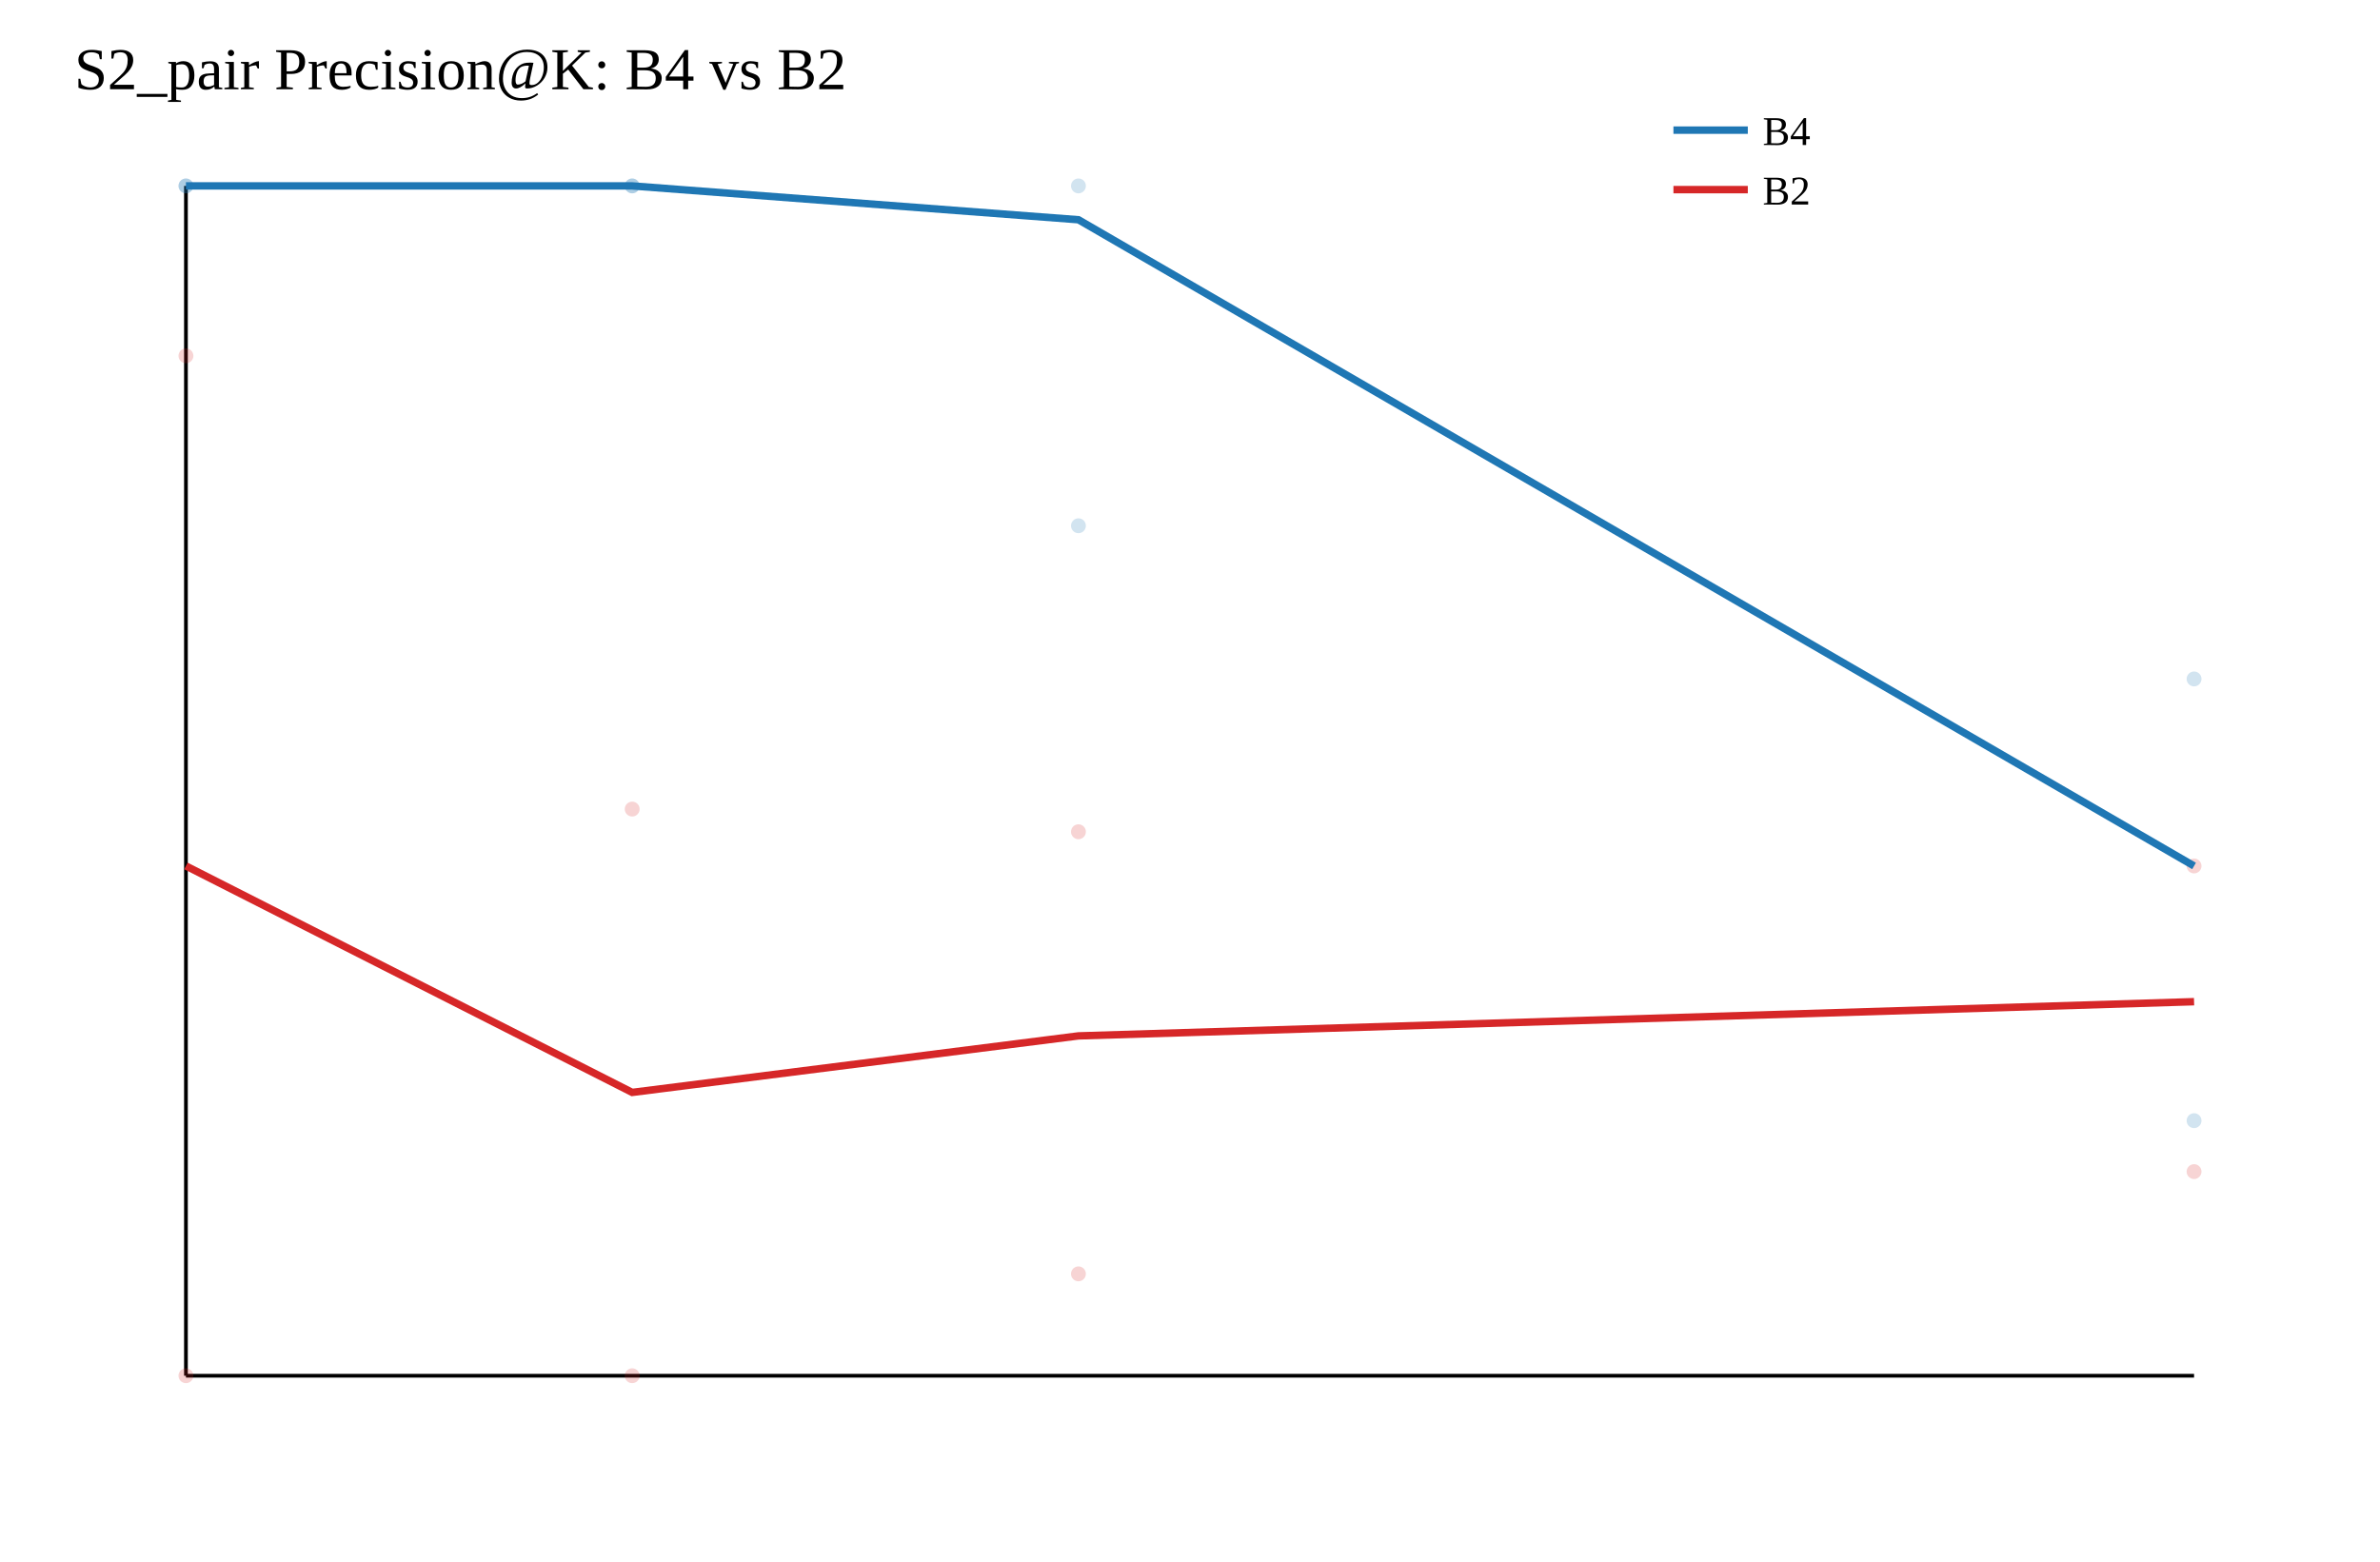
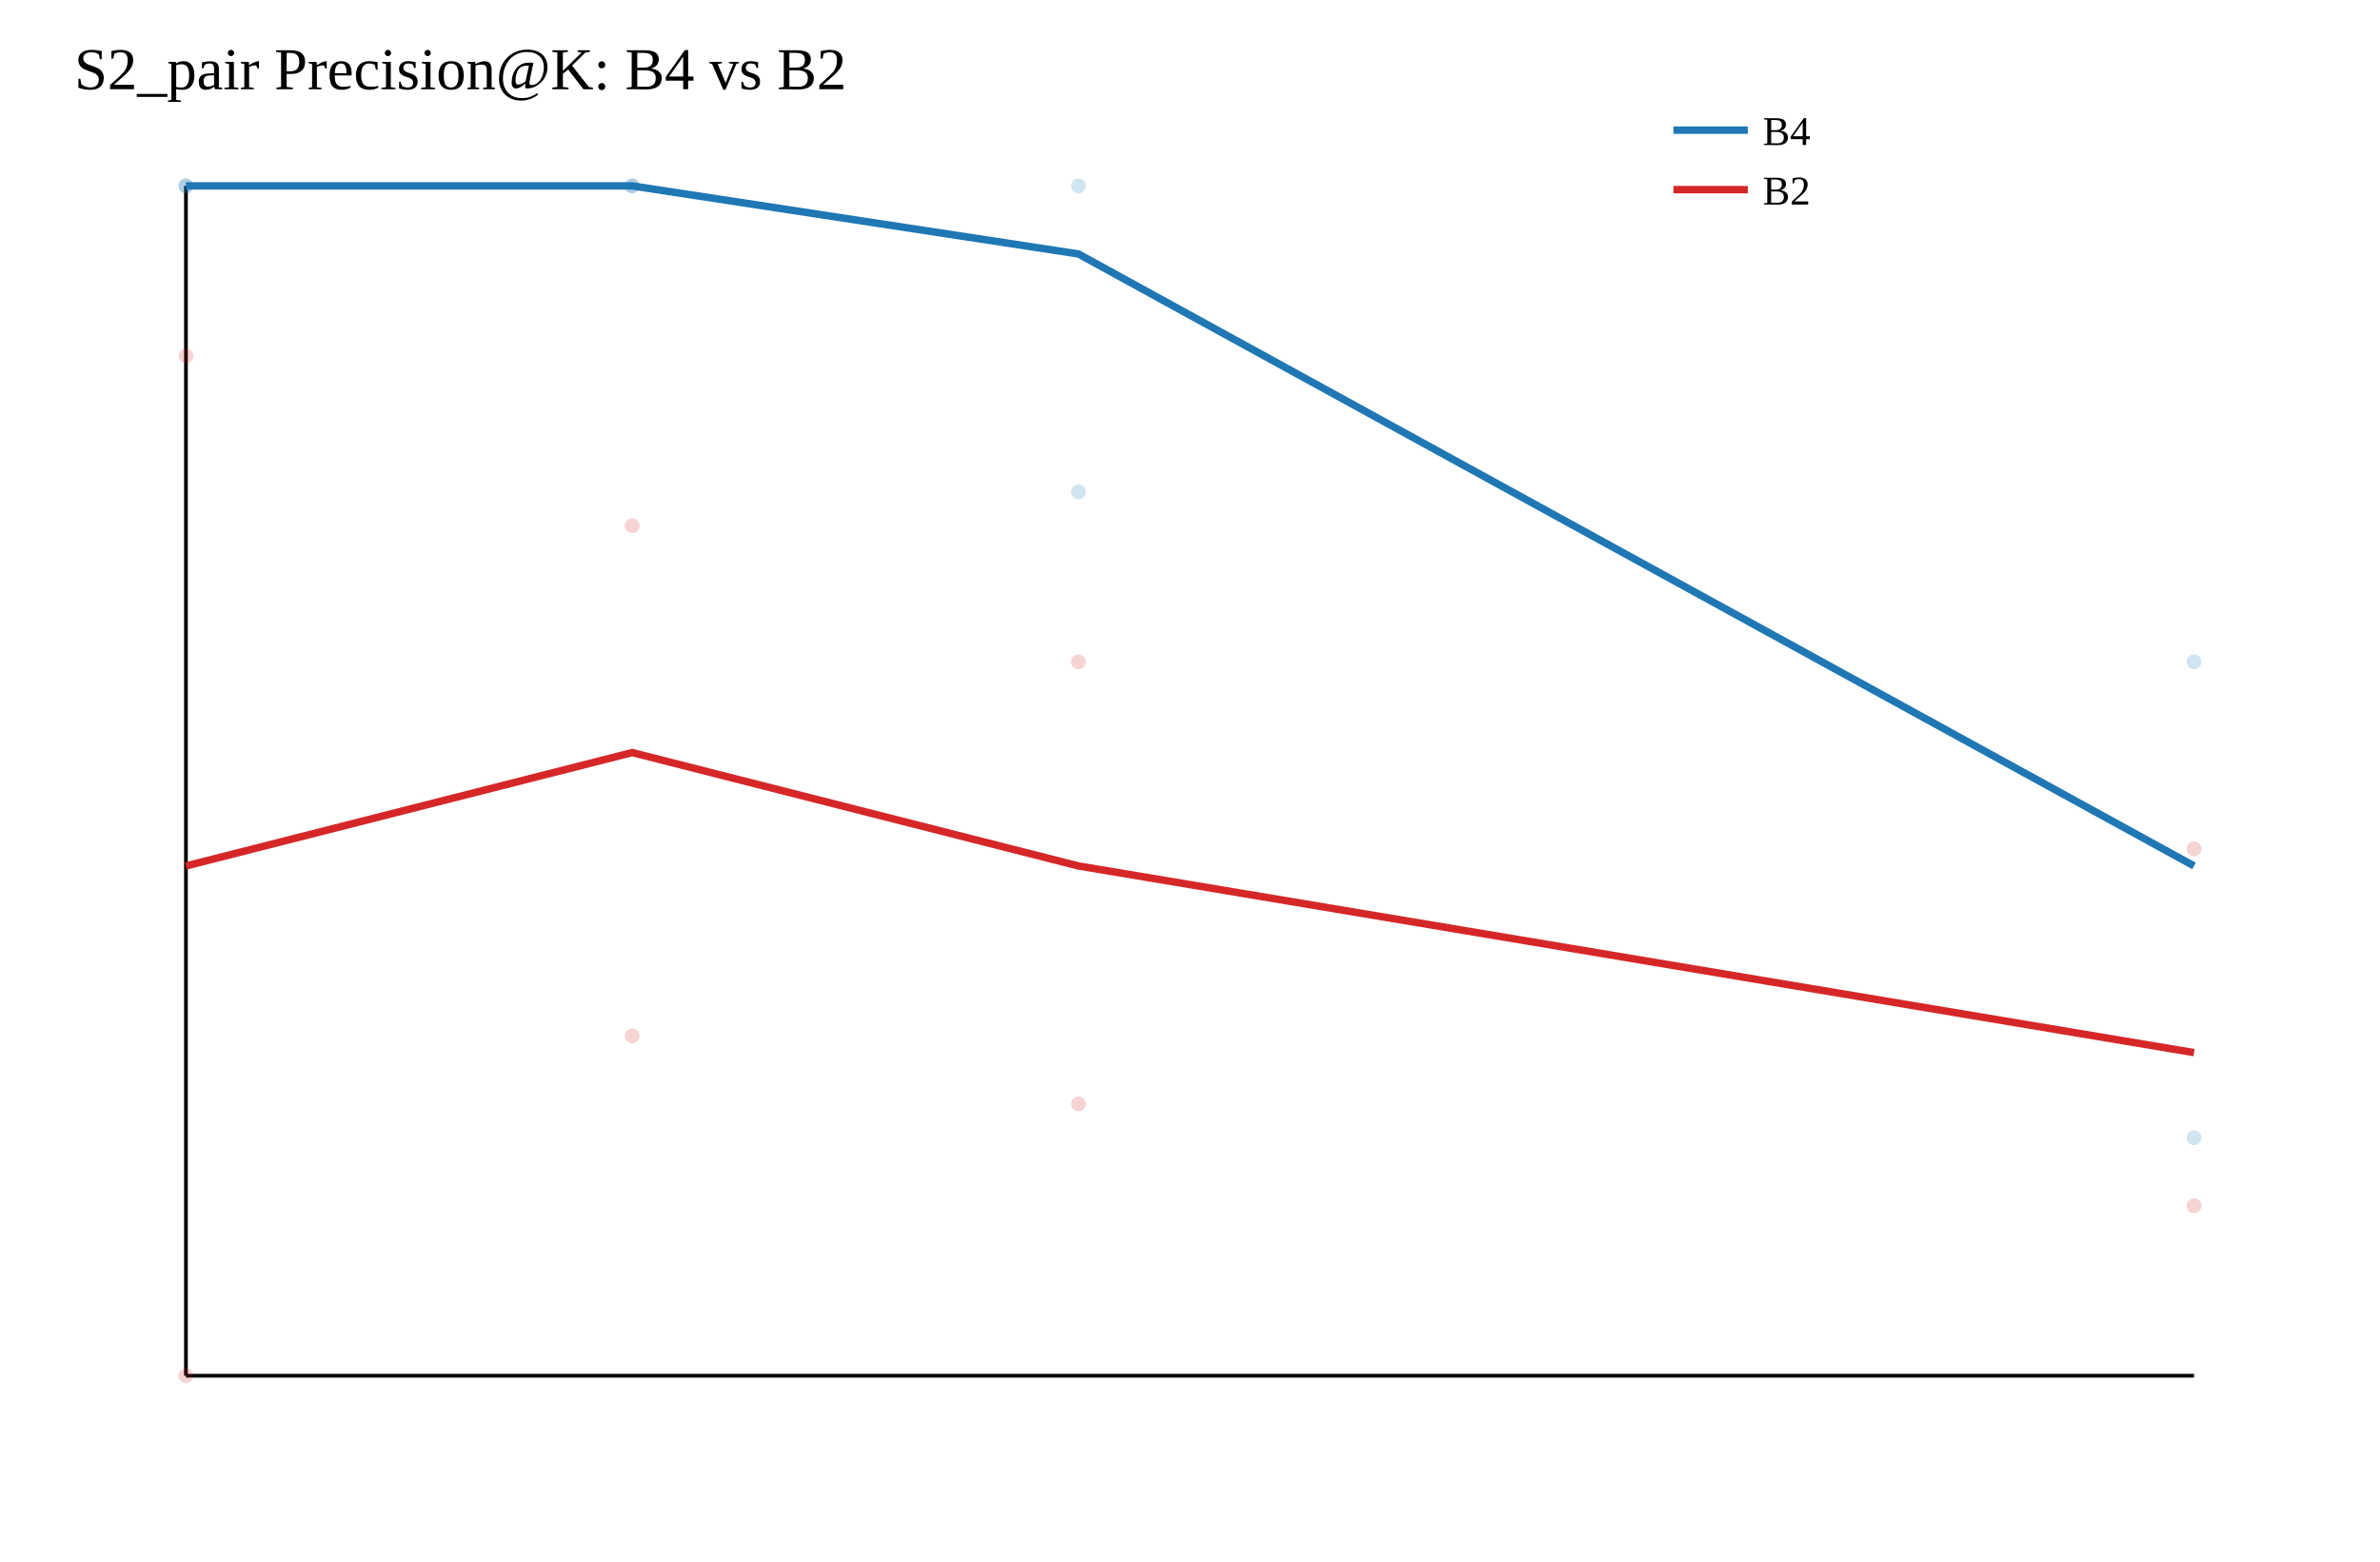
<svg xmlns="http://www.w3.org/2000/svg" width="640" height="420">
  <text x="20" y="24" font-size="16">S2_pair Precision@K: B4 vs B2</text>
  <line x1="50" y1="370" x2="590" y2="370" stroke="black" />
  <line x1="50" y1="370" x2="50" y2="50" stroke="black" />
  <circle cx="50.0" cy="50.0" r="2" fill="#1f77b4" opacity="0.2" />
  <circle cx="170.0" cy="50.0" r="2" fill="#1f77b4" opacity="0.2" />
-   <circle cx="290.0" cy="141.4" r="2" fill="#1f77b4" opacity="0.2" />
-   <circle cx="590.0" cy="301.4" r="2" fill="#1f77b4" opacity="0.2" />
+   <circle cx="290.0" cy="132.3" r="2" fill="#1f77b4" opacity="0.2" />
+   <circle cx="590.0" cy="306.0" r="2" fill="#1f77b4" opacity="0.2" />
  <circle cx="50.0" cy="50.0" r="2" fill="#1f77b4" opacity="0.2" />
  <circle cx="170.0" cy="50.0" r="2" fill="#1f77b4" opacity="0.2" />
  <circle cx="290.0" cy="50.0" r="2" fill="#1f77b4" opacity="0.2" />
-   <circle cx="590.0" cy="182.6" r="2" fill="#1f77b4" opacity="0.2" />
+   <circle cx="590.0" cy="178.0" r="2" fill="#1f77b4" opacity="0.2" />
  <circle cx="50.0" cy="370.0" r="2" fill="#d62728" opacity="0.2" />
-   <circle cx="170.0" cy="370.0" r="2" fill="#d62728" opacity="0.2" />
-   <circle cx="290.0" cy="342.6" r="2" fill="#d62728" opacity="0.2" />
-   <circle cx="590.0" cy="315.1" r="2" fill="#d62728" opacity="0.2" />
+   <circle cx="170.0" cy="278.6" r="2" fill="#d62728" opacity="0.2" />
+   <circle cx="290.0" cy="296.9" r="2" fill="#d62728" opacity="0.2" />
+   <circle cx="590.0" cy="324.3" r="2" fill="#d62728" opacity="0.2" />
  <circle cx="50.0" cy="95.7" r="2" fill="#d62728" opacity="0.2" />
-   <circle cx="170.0" cy="217.6" r="2" fill="#d62728" opacity="0.2" />
-   <circle cx="290.0" cy="223.7" r="2" fill="#d62728" opacity="0.2" />
-   <circle cx="590.0" cy="232.9" r="2" fill="#d62728" opacity="0.2" />
-   <polyline fill="none" stroke="#1f77b4" stroke-width="2" points="50.0,50.0 170.0,50.0 290.0,59.1 590.0,232.9" />
+   <circle cx="170.0" cy="141.4" r="2" fill="#d62728" opacity="0.2" />
+   <circle cx="290.0" cy="178.0" r="2" fill="#d62728" opacity="0.2" />
+   <circle cx="590.0" cy="228.3" r="2" fill="#d62728" opacity="0.2" />
+   <polyline fill="none" stroke="#1f77b4" stroke-width="2" points="50.0,50.0 170.0,50.0 290.0,68.3 590.0,232.9" />
  <line x1="450" y1="35" x2="470" y2="35" stroke="#1f77b4" stroke-width="2" />
  <text x="474" y="39" font-size="11">B4</text>
-   <polyline fill="none" stroke="#d62728" stroke-width="2" points="50.0,232.9 170.0,293.8 290.0,278.6 590.0,269.4" />
+   <polyline fill="none" stroke="#d62728" stroke-width="2" points="50.0,232.9 170.0,202.4 290.0,232.9 590.0,283.1" />
  <line x1="450" y1="51" x2="470" y2="51" stroke="#d62728" stroke-width="2" />
  <text x="474" y="55" font-size="11">B2</text>
</svg>
